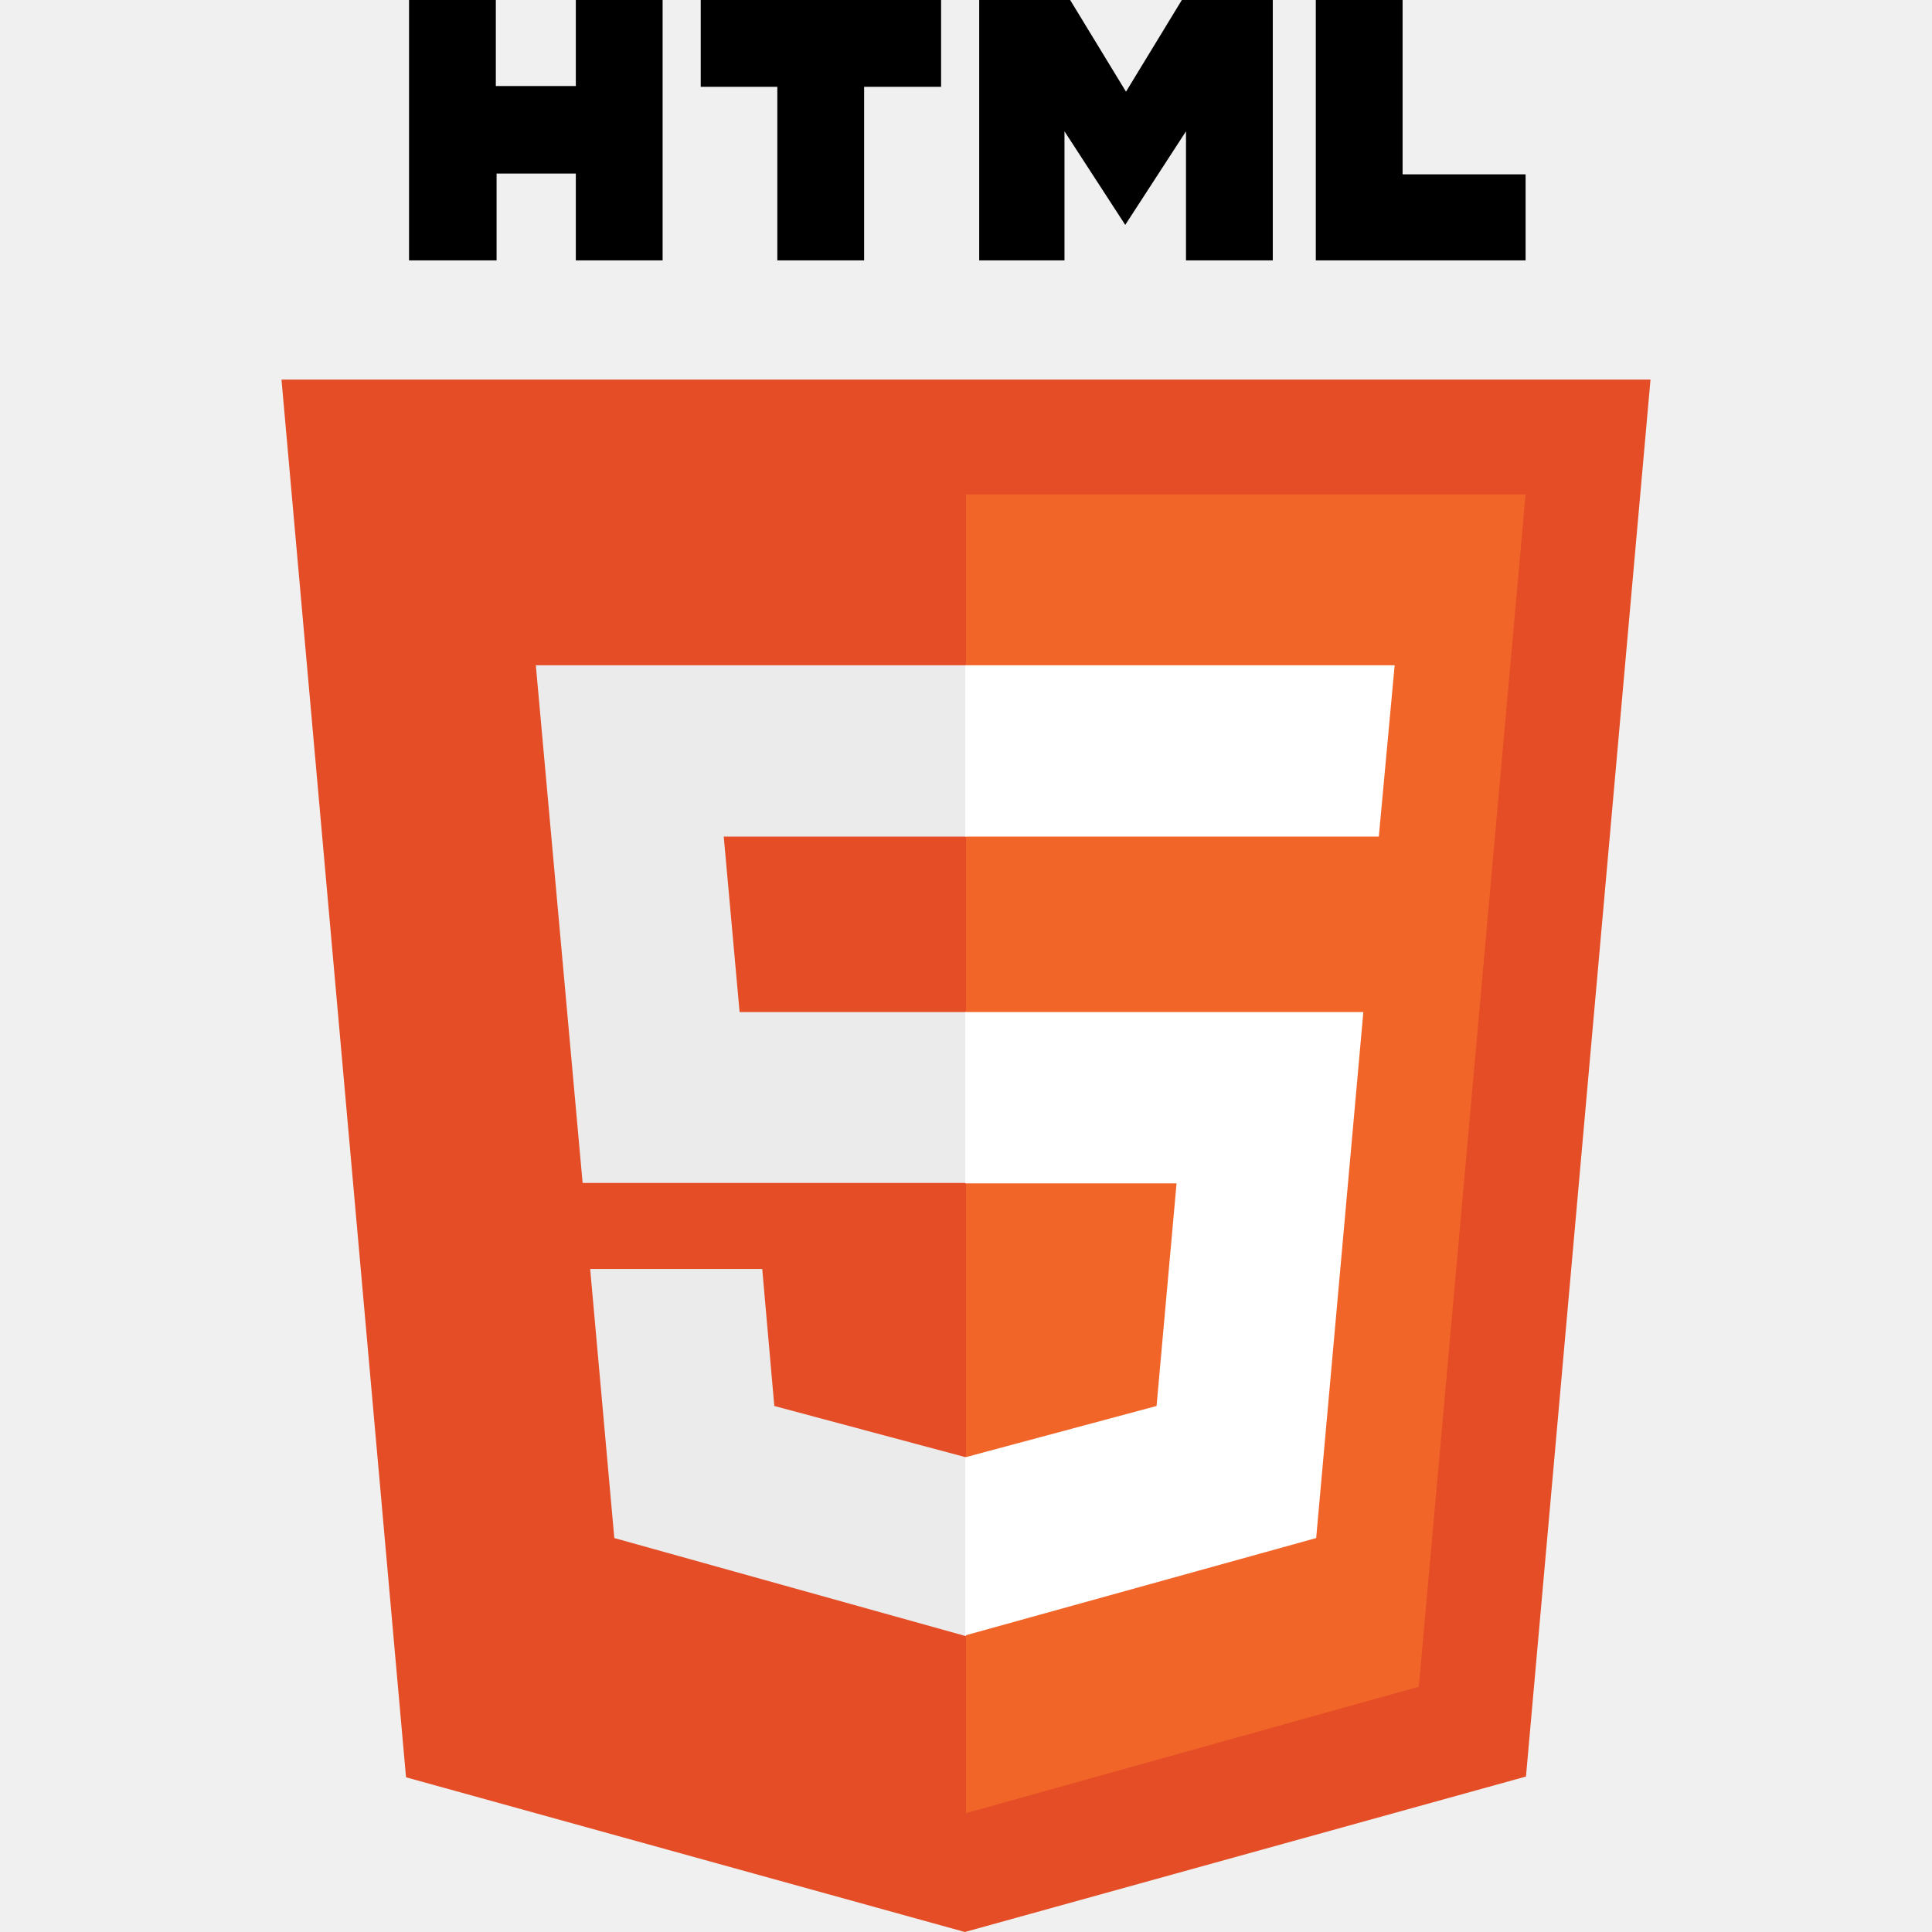
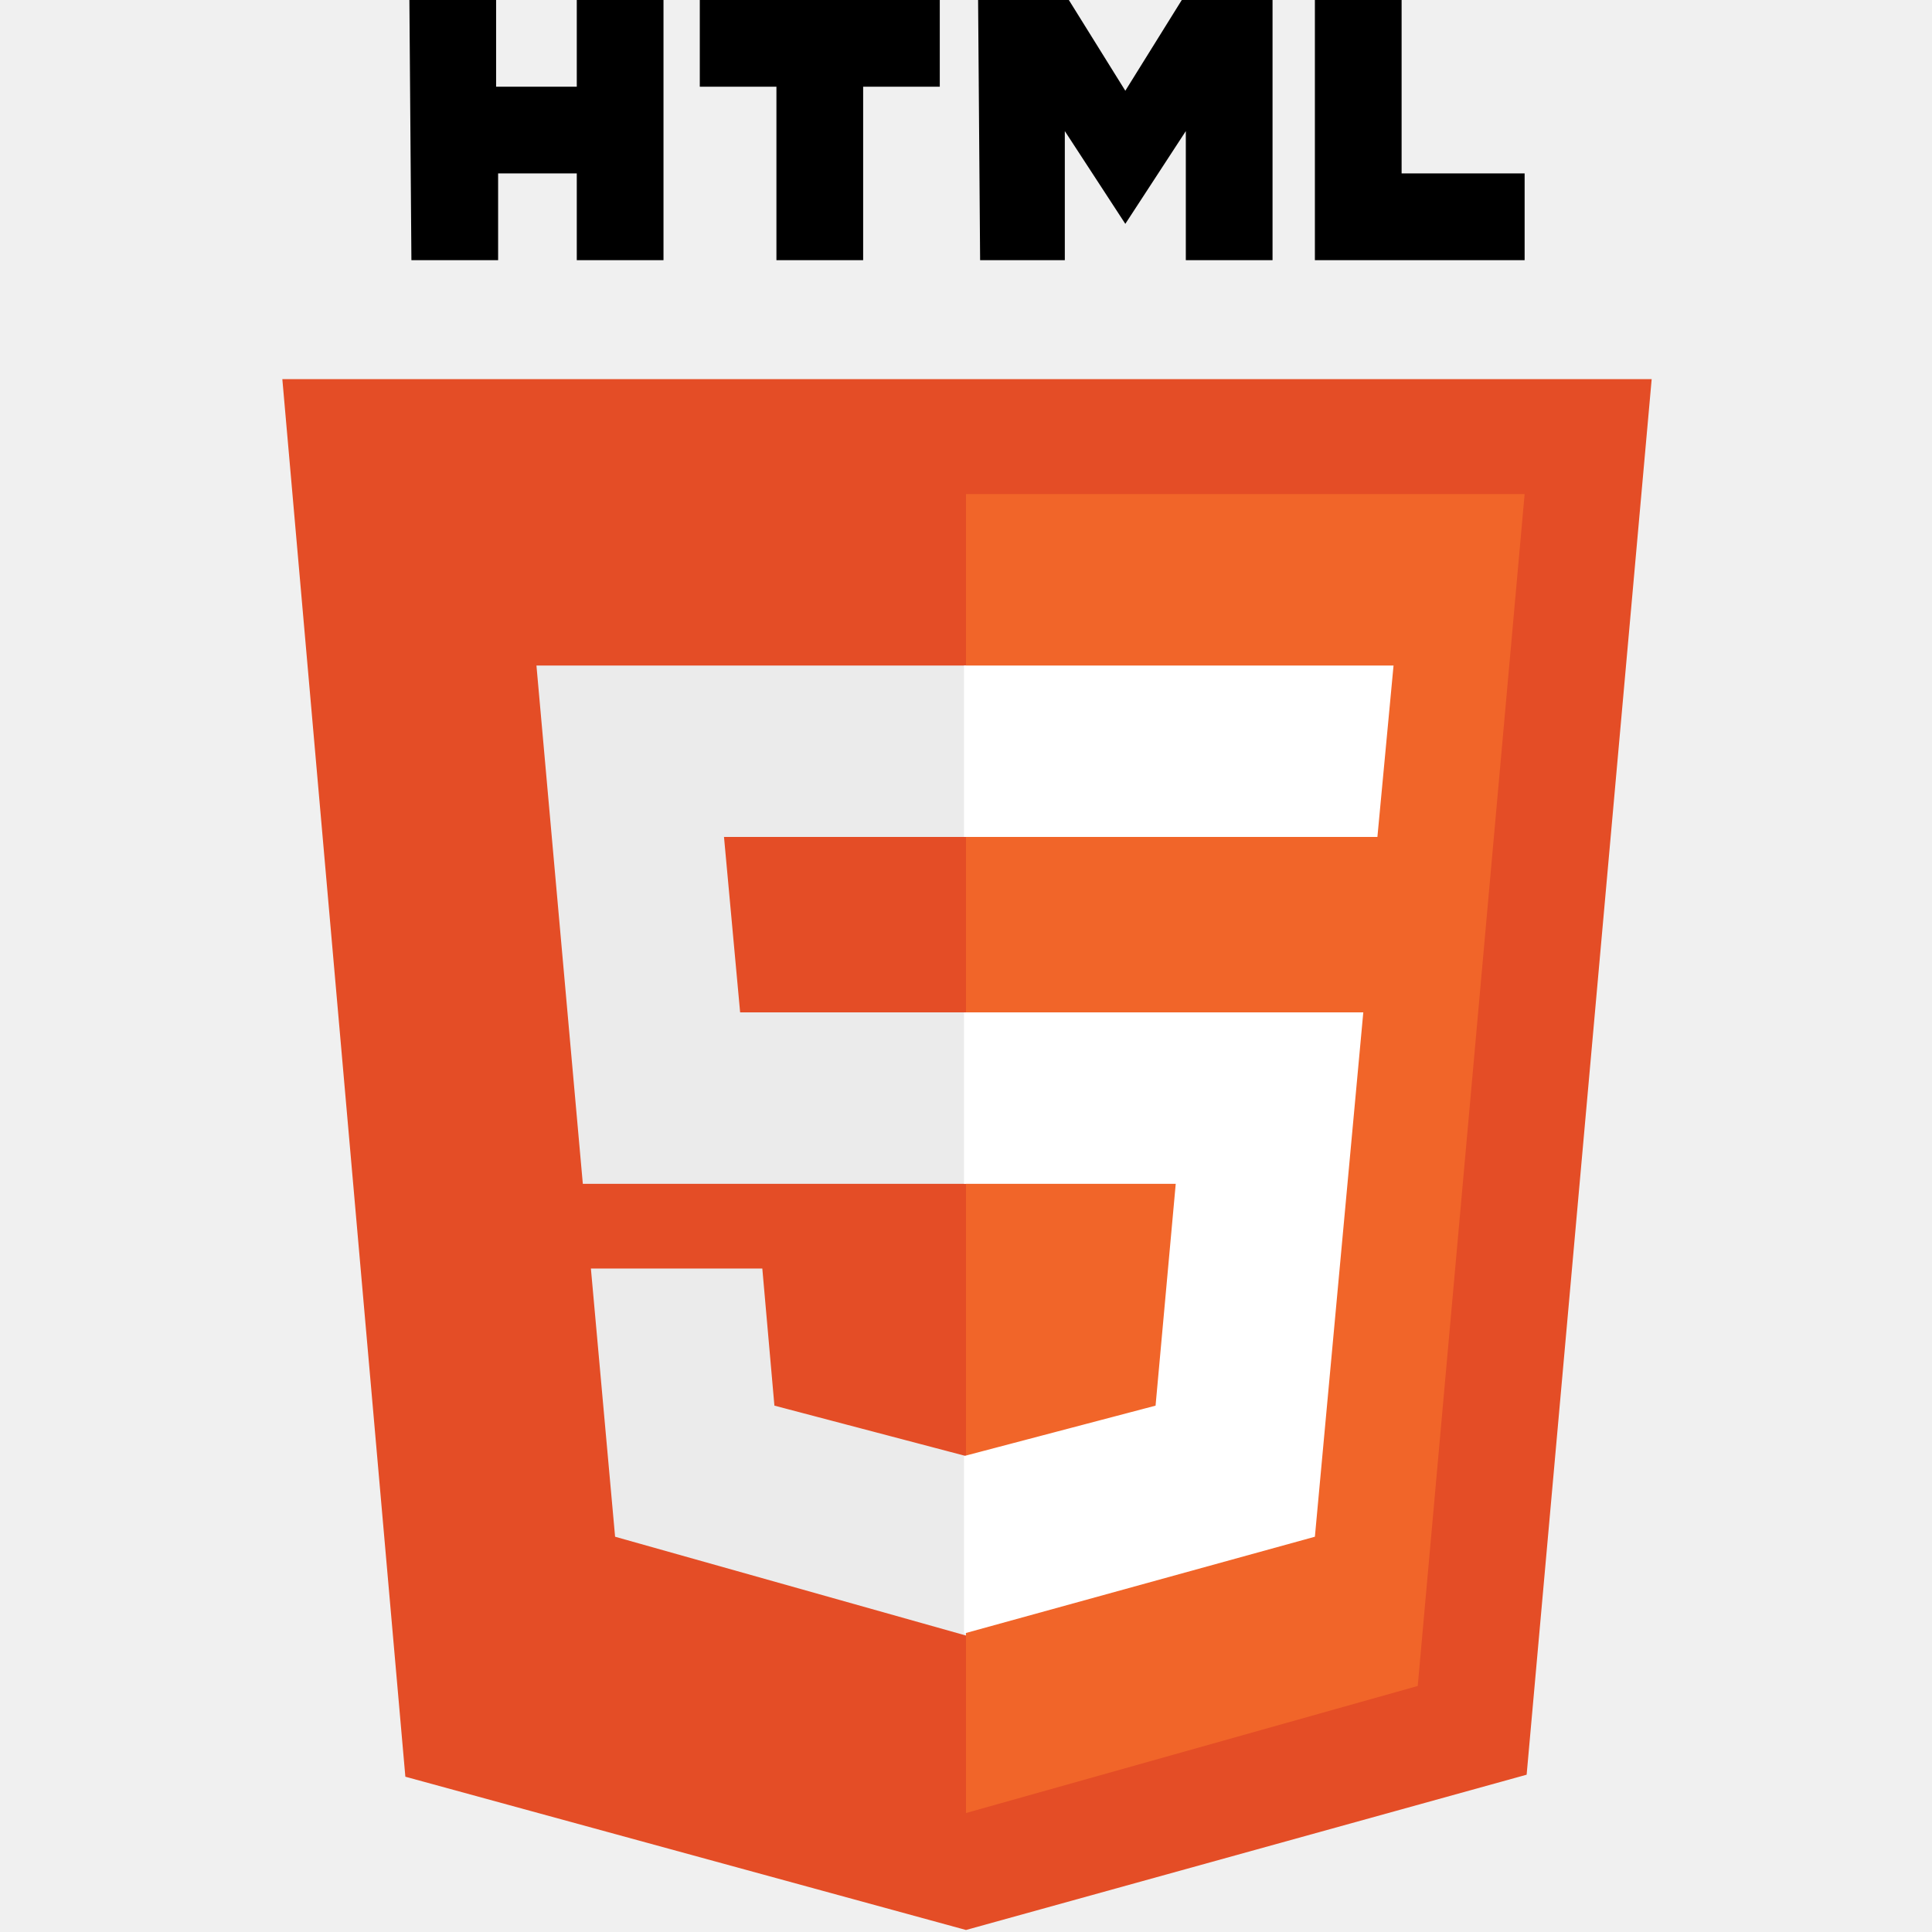
- <svg xmlns="http://www.w3.org/2000/svg" viewBox="0 0 512 512">
-   <path d="M108.4 0h23v22.8h21.2V0h23v69h-23V46h-21v23h-23.2M206 23h-20.3V0h63.7v23H229v46h-23M259.5 0h24.1l14.8 24.3L313.2 0h24.1v69h-23V34.8l-16.1 24.8l-16.1-24.8v34.2h-22.6M348.7 0h23v46.2h32.6V69h-55.6" />
-   <path fill="#e44d26" d="M107.6 471l-33-370.4h362.8l-33 370.2L255.7 512" />
-   <path fill="#f16529" d="M256 480.5V131H404.3L376 447" />
-   <path fill="#ebebeb" d="M142 176.3h114v45.4h-64.2l4.2 46.5h60v45.3H154.4M156.4 336.3H202l3.2 36.3 50.8 13.6v47.4l-93.2-26" />
-   <path fill="#fff" d="M369.6 176.3H255.8v45.4h109.6M361.3 268.2H255.8v45.4h56l-5.3 59-50.7 13.6v47.2l93-25.8" />
+ <svg xmlns="http://www.w3.org/2000/svg" version="1.1" id="Layer_1" x="0px" y="0px" viewBox="0 0 95.8 95.8" style="enable-background:new 0 0 95.8 95.8;" xml:space="preserve">
+   <style type="text/css">
+ 	.st0{fill:#E44D26;}
+ 	.st1{fill:#F16529;}
+ 	.st2{fill:#EBEBEB;}
+ 	.st3{fill:#FFFFFF;}
+ </style>
+   <path d="M20.3,0h4.3v4.3h4V0h4.3v12.9h-4.3V8.6h-3.9v4.3h-4.3 M38.5,4.3h-3.8V0h11.9v4.3h-3.8v8.6h-4.3 M48.5,0H53l2.8,4.5L58.6,0  h4.5v12.9h-4.3V6.5l-3,4.6l-3-4.6v6.4h-4.2 M65.2,0h4.3v8.6h6.1v4.3H65.2" />
+   <path class="st0" d="M20.1,88.1L14,18.8h67.9l-6.2,69.2l-27.8,7.7" />
+   <path class="st1" d="M47.9,89.9V24.5h27.7l-5.3,59.1" />
+   <path class="st2" d="M26.6,33h21.3v8.5h-12l0.8,8.7h11.2v8.5h-19 M29.3,62.9h8.5l0.6,6.8l9.5,2.5v8.9l-17.4-4.9" />
+   <path class="st3" d="M69.1,33H47.8v8.5h20.5 M67.6,50.2H47.8v8.5h10.5l-1,11l-9.5,2.5v8.8l17.4-4.8" />
</svg>
